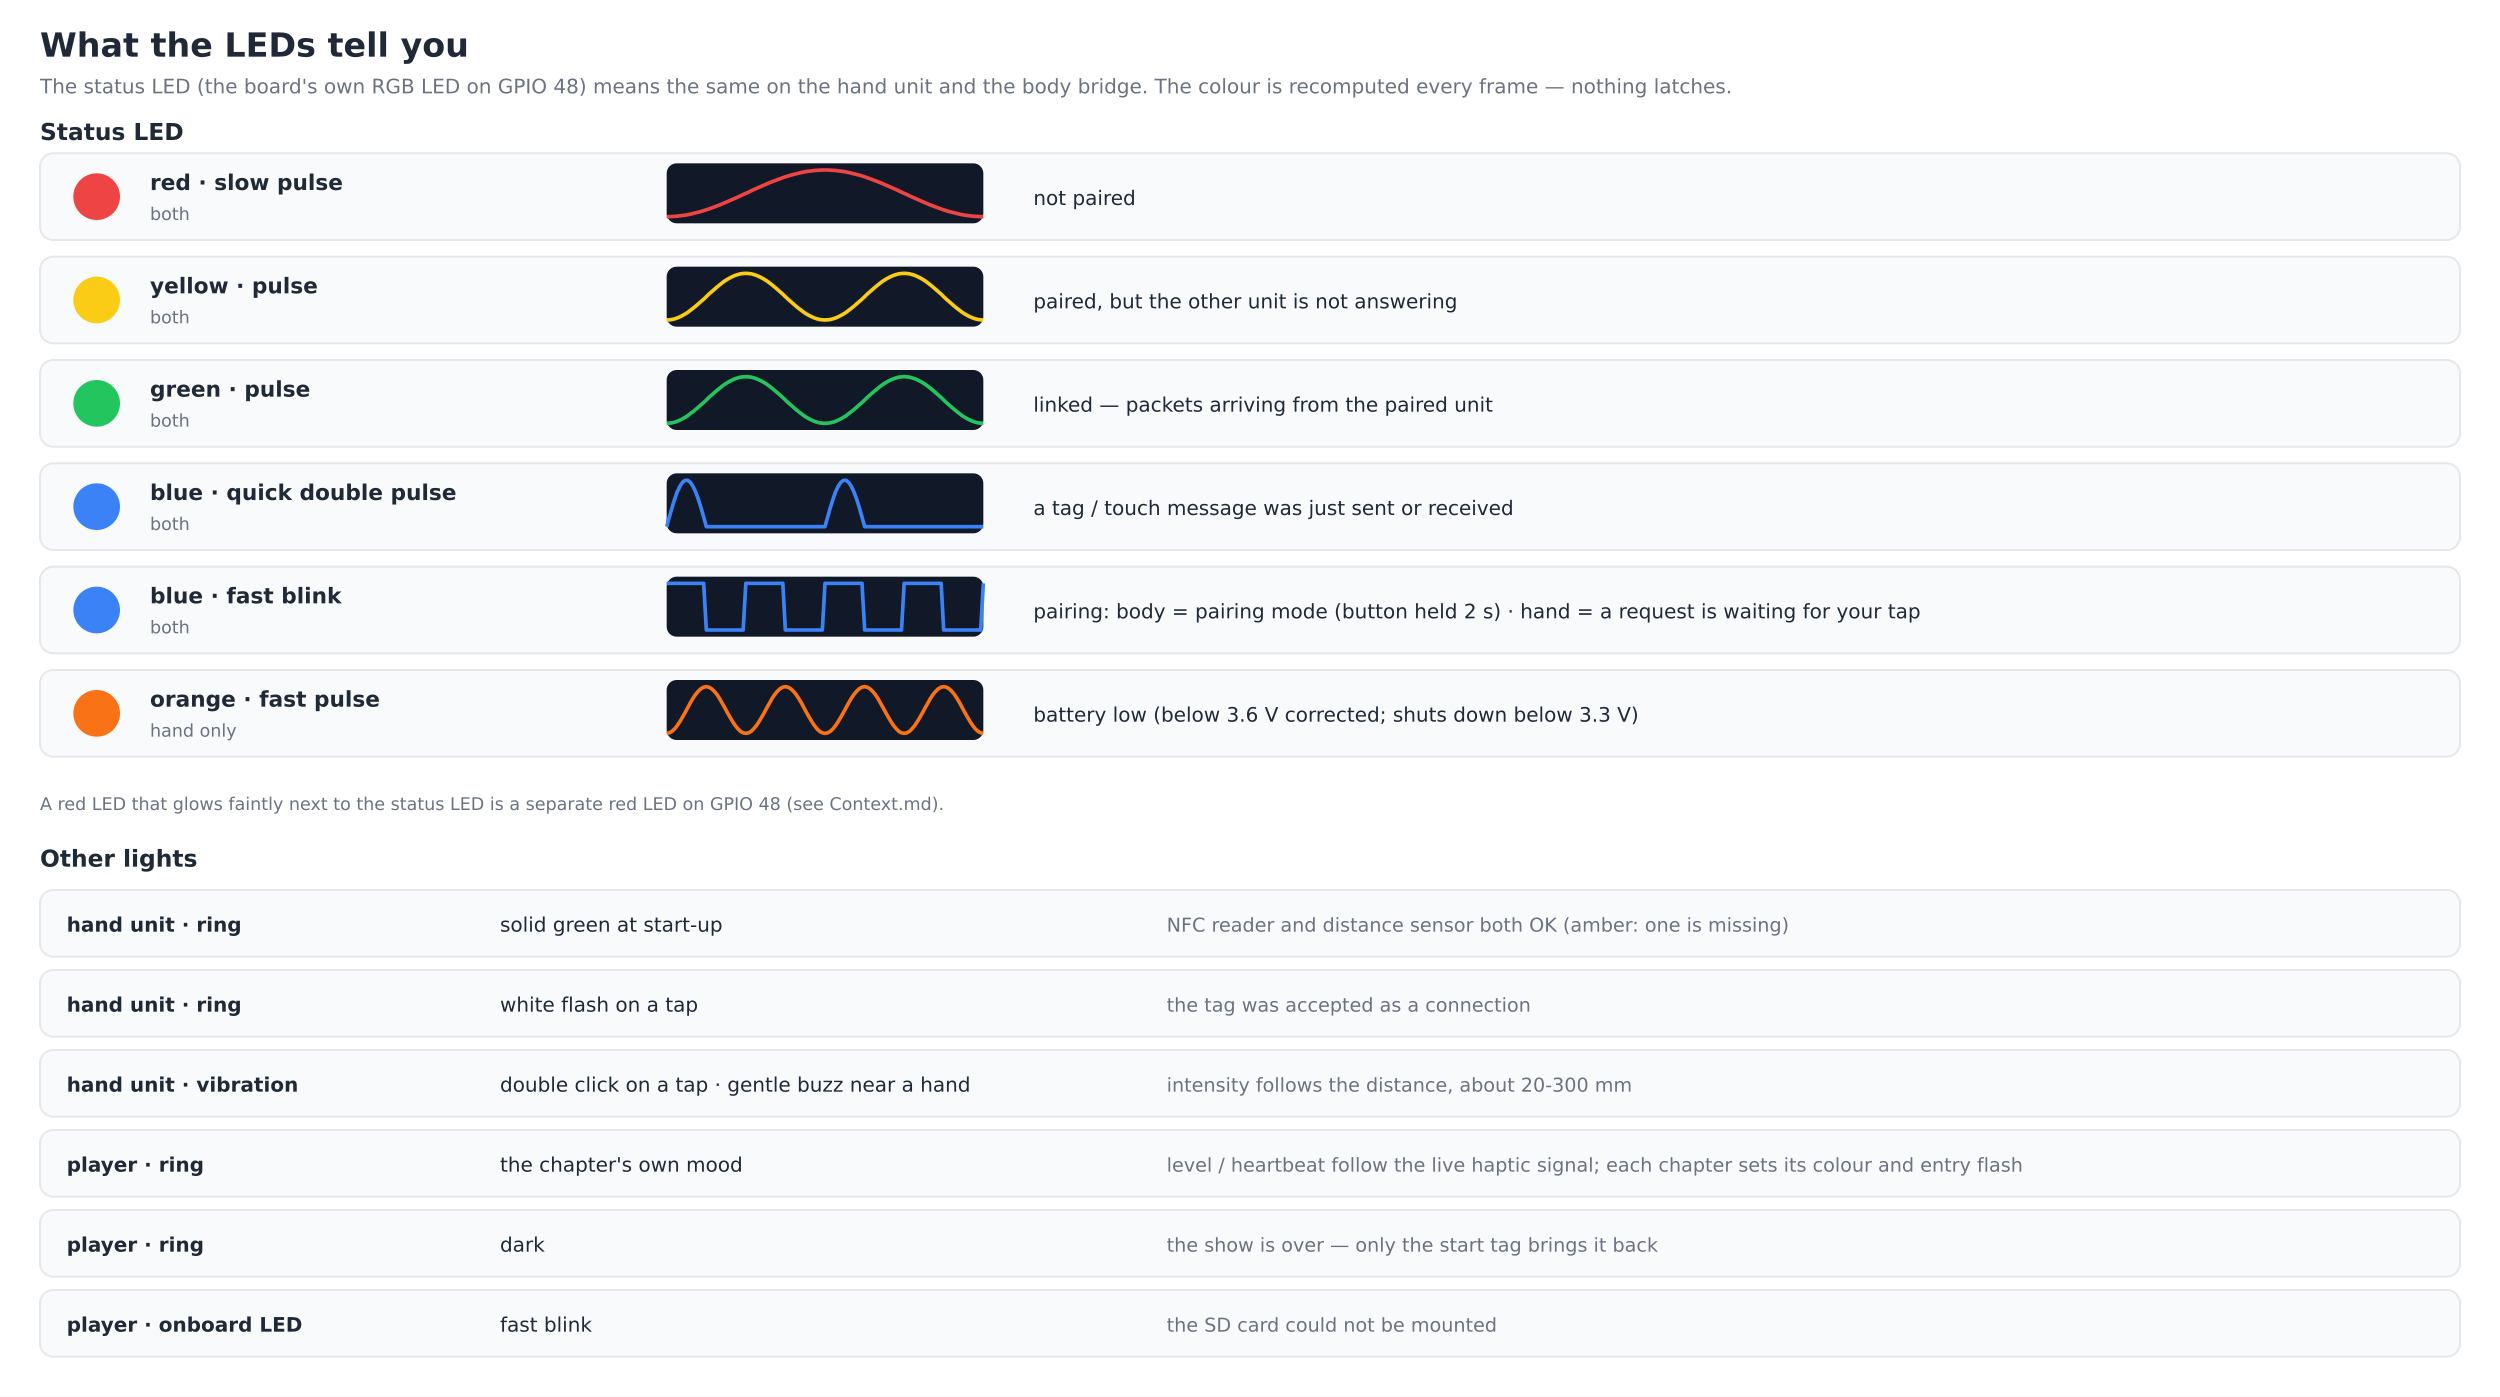
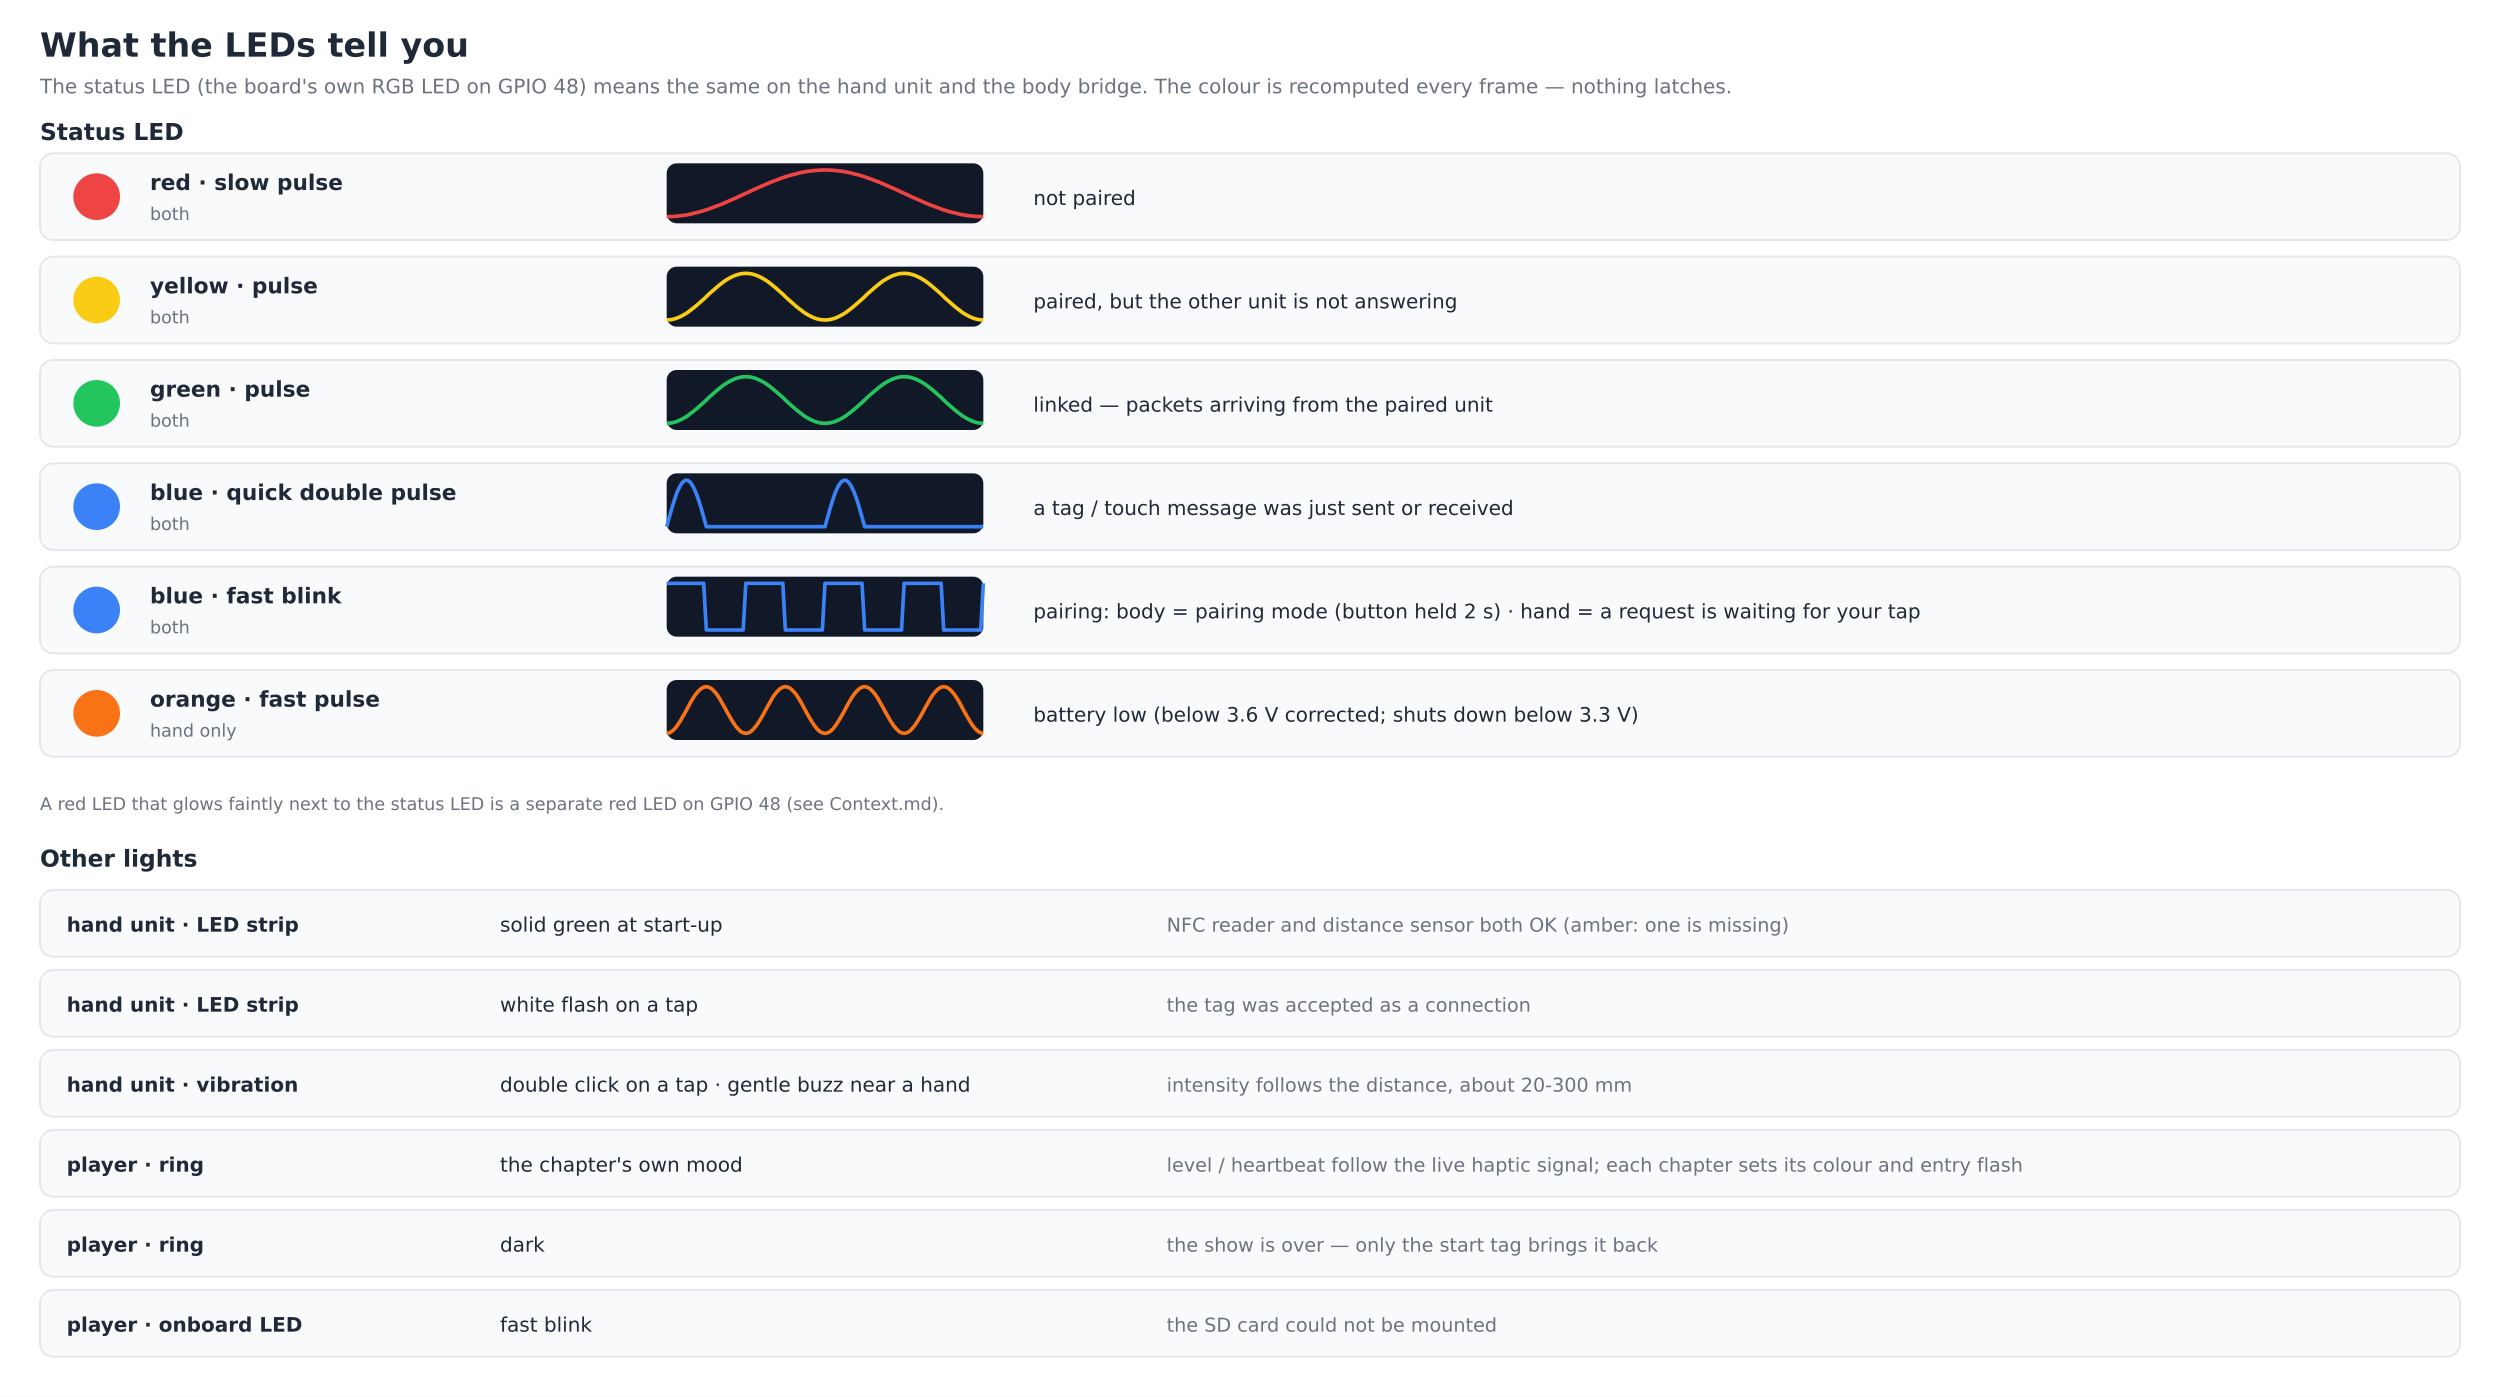
<svg xmlns="http://www.w3.org/2000/svg" width="1500" height="838" viewBox="0 0 1500 838">
  <defs>
</defs>
  <rect width="1500" height="838" fill="#ffffff" />
  <text x="24.0" y="34.0" font-family="DejaVu Sans, Verdana, Arial, sans-serif" font-size="20" fill="#1f2937" text-anchor="start" font-weight="bold">What the LEDs tell you</text>
  <text x="24.0" y="56.0" font-family="DejaVu Sans, Verdana, Arial, sans-serif" font-size="12" fill="#6b7280" text-anchor="start" font-weight="normal">The status LED (the board's own RGB LED on GPIO 48) means the same on the hand unit and the body bridge. The colour is recomputed every frame — nothing latches.</text>
  <text x="24.0" y="84.0" font-family="DejaVu Sans, Verdana, Arial, sans-serif" font-size="14" fill="#1f2937" text-anchor="start" font-weight="bold">Status LED</text>
  <rect x="24.0" y="92.0" width="1452.0" height="52.0" rx="8" fill="#f9fafb" stroke="#e5e7eb" stroke-width="1.2" />
  <circle cx="58.0" cy="118.0" r="14" fill="#ef4444" stroke="none" stroke-width="1" />
  <text x="90.0" y="114.0" font-family="DejaVu Sans, Verdana, Arial, sans-serif" font-size="13" fill="#1f2937" text-anchor="start" font-weight="bold">red · slow pulse</text>
  <text x="90.0" y="132.0" font-family="DejaVu Sans, Verdana, Arial, sans-serif" font-size="10.5" fill="#6b7280" text-anchor="start" font-weight="normal">both</text>
  <rect x="400" y="98" width="190" height="36" rx="6" fill="#111827" />
  <polyline points="400.0,130.0 401.6,130.0 403.2,129.9 404.8,129.8 406.3,129.7 407.9,129.5 409.5,129.3 411.1,129.1 412.7,128.8 414.2,128.5 415.8,128.1 417.4,127.7 419.0,127.3 420.6,126.9 422.2,126.4 423.8,125.9 425.3,125.4 426.9,124.8 428.5,124.2 430.1,123.6 431.7,123.0 433.2,122.4 434.8,121.7 436.4,121.0 438.0,120.3 439.6,119.6 441.2,118.9 442.8,118.2 444.3,117.5 445.9,116.7 447.5,116.0 449.1,115.3 450.7,114.5 452.2,113.8 453.8,113.1 455.4,112.4 457.0,111.7 458.6,111.0 460.2,110.3 461.8,109.6 463.3,109.0 464.9,108.4 466.5,107.8 468.1,107.2 469.7,106.6 471.2,106.1 472.8,105.6 474.4,105.1 476.0,104.7 477.6,104.3 479.2,103.9 480.8,103.5 482.3,103.2 483.9,102.9 485.5,102.7 487.1,102.5 488.7,102.3 490.2,102.2 491.8,102.1 493.4,102.0 495.0,102.0 496.6,102.0 498.2,102.1 499.8,102.2 501.3,102.3 502.9,102.5 504.5,102.7 506.1,102.9 507.7,103.2 509.2,103.5 510.8,103.9 512.4,104.3 514.0,104.7 515.6,105.1 517.2,105.6 518.8,106.1 520.3,106.6 521.9,107.2 523.5,107.8 525.1,108.4 526.7,109.0 528.2,109.6 529.8,110.3 531.4,111.0 533.0,111.7 534.6,112.4 536.2,113.1 537.8,113.8 539.3,114.5 540.9,115.3 542.5,116.0 544.1,116.7 545.7,117.5 547.2,118.2 548.8,118.9 550.4,119.6 552.0,120.3 553.6,121.0 555.2,121.7 556.8,122.4 558.3,123.0 559.9,123.6 561.5,124.2 563.1,124.8 564.7,125.4 566.2,125.9 567.8,126.4 569.4,126.9 571.0,127.3 572.6,127.7 574.2,128.1 575.8,128.5 577.3,128.8 578.9,129.1 580.5,129.3 582.1,129.5 583.7,129.7 585.2,129.8 586.8,129.9 588.4,130.0 590.0,130.0" fill="none" stroke="#ef4444" stroke-width="2.2" stroke-linejoin="round" />
  <text x="620.0" y="123.0" font-family="DejaVu Sans, Verdana, Arial, sans-serif" font-size="12" fill="#1f2937" text-anchor="start" font-weight="normal">not paired</text>
  <rect x="24.0" y="154.0" width="1452.0" height="52.0" rx="8" fill="#f9fafb" stroke="#e5e7eb" stroke-width="1.2" />
  <circle cx="58.0" cy="180.0" r="14" fill="#facc15" stroke="none" stroke-width="1" />
  <text x="90.0" y="176.0" font-family="DejaVu Sans, Verdana, Arial, sans-serif" font-size="13" fill="#1f2937" text-anchor="start" font-weight="bold">yellow · pulse</text>
  <text x="90.0" y="194.0" font-family="DejaVu Sans, Verdana, Arial, sans-serif" font-size="10.5" fill="#6b7280" text-anchor="start" font-weight="normal">both</text>
  <rect x="400" y="160" width="190" height="36" rx="6" fill="#111827" />
  <polyline points="400.0,192.0 401.6,191.9 403.2,191.7 404.8,191.3 406.3,190.8 407.9,190.1 409.5,189.3 411.1,188.4 412.7,187.4 414.2,186.2 415.8,185.0 417.4,183.7 419.0,182.3 420.6,180.9 422.2,179.5 423.8,178.0 425.3,176.5 426.9,175.1 428.5,173.7 430.1,172.3 431.7,171.0 433.2,169.8 434.8,168.6 436.4,167.6 438.0,166.7 439.6,165.9 441.2,165.2 442.8,164.7 444.3,164.3 445.9,164.1 447.5,164.0 449.1,164.1 450.7,164.3 452.2,164.7 453.8,165.2 455.4,165.9 457.0,166.7 458.6,167.6 460.2,168.6 461.8,169.8 463.3,171.0 464.9,172.3 466.5,173.7 468.1,175.1 469.7,176.5 471.2,178.0 472.8,179.5 474.4,180.9 476.0,182.3 477.6,183.7 479.2,185.0 480.8,186.2 482.3,187.4 483.9,188.4 485.5,189.3 487.1,190.1 488.7,190.8 490.2,191.3 491.8,191.7 493.4,191.9 495.0,192.0 496.6,191.9 498.2,191.7 499.8,191.3 501.3,190.8 502.9,190.1 504.5,189.3 506.1,188.4 507.7,187.4 509.2,186.2 510.8,185.0 512.4,183.7 514.0,182.3 515.6,180.9 517.2,179.5 518.8,178.0 520.3,176.5 521.9,175.1 523.5,173.7 525.1,172.3 526.7,171.0 528.2,169.8 529.8,168.6 531.4,167.6 533.0,166.7 534.6,165.9 536.2,165.2 537.8,164.7 539.3,164.3 540.9,164.1 542.5,164.0 544.1,164.1 545.7,164.3 547.2,164.7 548.8,165.2 550.4,165.9 552.0,166.7 553.6,167.6 555.2,168.6 556.8,169.8 558.3,171.0 559.9,172.3 561.5,173.7 563.1,175.1 564.7,176.5 566.2,178.0 567.8,179.5 569.4,180.9 571.0,182.3 572.6,183.7 574.2,185.0 575.8,186.2 577.3,187.4 578.9,188.4 580.5,189.3 582.1,190.1 583.7,190.8 585.2,191.3 586.8,191.7 588.4,191.9 590.0,192.0" fill="none" stroke="#facc15" stroke-width="2.2" stroke-linejoin="round" />
  <text x="620.0" y="185.0" font-family="DejaVu Sans, Verdana, Arial, sans-serif" font-size="12" fill="#1f2937" text-anchor="start" font-weight="normal">paired, but the other unit is not answering</text>
  <rect x="24.0" y="216.0" width="1452.0" height="52.0" rx="8" fill="#f9fafb" stroke="#e5e7eb" stroke-width="1.2" />
  <circle cx="58.0" cy="242.0" r="14" fill="#22c55e" stroke="none" stroke-width="1" />
  <text x="90.0" y="238.0" font-family="DejaVu Sans, Verdana, Arial, sans-serif" font-size="13" fill="#1f2937" text-anchor="start" font-weight="bold">green · pulse</text>
  <text x="90.0" y="256.0" font-family="DejaVu Sans, Verdana, Arial, sans-serif" font-size="10.5" fill="#6b7280" text-anchor="start" font-weight="normal">both</text>
  <rect x="400" y="222" width="190" height="36" rx="6" fill="#111827" />
  <polyline points="400.0,254.0 401.6,253.9 403.2,253.7 404.8,253.3 406.3,252.8 407.9,252.1 409.5,251.3 411.1,250.4 412.7,249.4 414.2,248.2 415.8,247.0 417.4,245.7 419.0,244.3 420.6,242.9 422.2,241.5 423.8,240.0 425.3,238.5 426.9,237.1 428.5,235.7 430.1,234.3 431.7,233.0 433.2,231.8 434.8,230.6 436.4,229.6 438.0,228.7 439.6,227.9 441.2,227.2 442.8,226.7 444.3,226.3 445.9,226.1 447.5,226.0 449.1,226.1 450.7,226.3 452.2,226.7 453.8,227.2 455.4,227.9 457.0,228.7 458.6,229.6 460.2,230.6 461.8,231.8 463.3,233.0 464.9,234.3 466.5,235.7 468.1,237.1 469.7,238.5 471.2,240.0 472.8,241.5 474.4,242.9 476.0,244.3 477.6,245.7 479.2,247.0 480.8,248.2 482.3,249.4 483.9,250.4 485.5,251.3 487.1,252.1 488.7,252.8 490.2,253.3 491.8,253.7 493.4,253.9 495.0,254.0 496.6,253.9 498.2,253.7 499.8,253.3 501.3,252.8 502.9,252.1 504.5,251.3 506.1,250.4 507.7,249.4 509.2,248.2 510.8,247.0 512.4,245.7 514.0,244.3 515.6,242.9 517.2,241.5 518.8,240.0 520.3,238.5 521.9,237.1 523.5,235.7 525.1,234.3 526.7,233.0 528.2,231.8 529.8,230.6 531.4,229.6 533.0,228.7 534.6,227.9 536.2,227.2 537.8,226.7 539.3,226.3 540.9,226.1 542.5,226.0 544.1,226.1 545.7,226.3 547.2,226.7 548.8,227.2 550.4,227.9 552.0,228.7 553.6,229.6 555.2,230.6 556.8,231.8 558.3,233.0 559.9,234.3 561.5,235.7 563.1,237.1 564.7,238.5 566.2,240.0 567.8,241.5 569.4,242.9 571.0,244.3 572.6,245.7 574.2,247.0 575.8,248.2 577.3,249.4 578.9,250.4 580.5,251.3 582.1,252.1 583.7,252.8 585.2,253.3 586.8,253.7 588.4,253.9 590.0,254.0" fill="none" stroke="#22c55e" stroke-width="2.2" stroke-linejoin="round" />
  <text x="620.0" y="247.0" font-family="DejaVu Sans, Verdana, Arial, sans-serif" font-size="12" fill="#1f2937" text-anchor="start" font-weight="normal">linked — packets arriving from the paired unit</text>
  <rect x="24.0" y="278.0" width="1452.0" height="52.0" rx="8" fill="#f9fafb" stroke="#e5e7eb" stroke-width="1.2" />
  <circle cx="58.0" cy="304.0" r="14" fill="#3b82f6" stroke="none" stroke-width="1" />
  <text x="90.0" y="300.0" font-family="DejaVu Sans, Verdana, Arial, sans-serif" font-size="13" fill="#1f2937" text-anchor="start" font-weight="bold">blue · quick double pulse</text>
  <text x="90.0" y="318.0" font-family="DejaVu Sans, Verdana, Arial, sans-serif" font-size="10.5" fill="#6b7280" text-anchor="start" font-weight="normal">both</text>
  <rect x="400" y="284" width="190" height="36" rx="6" fill="#111827" />
  <polyline points="400.0,316.0 401.6,310.2 403.2,304.6 404.8,299.5 406.3,295.2 407.9,291.8 409.5,289.4 411.1,288.2 412.7,288.2 414.2,289.4 415.8,291.8 417.4,295.2 419.0,299.5 420.6,304.6 422.2,310.2 423.8,316.0 425.3,316.0 426.9,316.0 428.5,316.0 430.1,316.0 431.7,316.0 433.2,316.0 434.8,316.0 436.4,316.0 438.0,316.0 439.6,316.0 441.2,316.0 442.8,316.0 444.3,316.0 445.9,316.0 447.5,316.0 449.1,316.0 450.7,316.0 452.2,316.0 453.8,316.0 455.4,316.0 457.0,316.0 458.6,316.0 460.2,316.0 461.8,316.0 463.3,316.0 464.9,316.0 466.5,316.0 468.1,316.0 469.7,316.0 471.2,316.0 472.8,316.0 474.4,316.0 476.0,316.0 477.6,316.0 479.2,316.0 480.8,316.0 482.3,316.0 483.9,316.0 485.5,316.0 487.1,316.0 488.7,316.0 490.2,316.0 491.8,316.0 493.4,316.0 495.0,316.0 496.6,310.2 498.2,304.6 499.8,299.5 501.3,295.2 502.9,291.8 504.5,289.4 506.1,288.2 507.7,288.2 509.2,289.4 510.8,291.8 512.4,295.2 514.0,299.5 515.6,304.6 517.2,310.2 518.8,316.0 520.3,316.0 521.9,316.0 523.5,316.0 525.1,316.0 526.7,316.0 528.2,316.0 529.8,316.0 531.4,316.0 533.0,316.0 534.6,316.0 536.2,316.0 537.8,316.0 539.3,316.0 540.9,316.0 542.5,316.0 544.1,316.0 545.7,316.0 547.2,316.0 548.8,316.0 550.4,316.0 552.0,316.0 553.6,316.0 555.2,316.0 556.8,316.0 558.3,316.0 559.9,316.0 561.5,316.0 563.1,316.0 564.7,316.0 566.2,316.0 567.8,316.0 569.4,316.0 571.0,316.0 572.6,316.0 574.2,316.0 575.8,316.0 577.3,316.0 578.9,316.0 580.5,316.0 582.1,316.0 583.7,316.0 585.2,316.0 586.8,316.0 588.4,316.0 590.0,316.0" fill="none" stroke="#3b82f6" stroke-width="2.2" stroke-linejoin="round" />
  <text x="620.0" y="309.0" font-family="DejaVu Sans, Verdana, Arial, sans-serif" font-size="12" fill="#1f2937" text-anchor="start" font-weight="normal">a tag / touch message was just sent or received</text>
  <rect x="24.0" y="340.0" width="1452.0" height="52.0" rx="8" fill="#f9fafb" stroke="#e5e7eb" stroke-width="1.2" />
  <circle cx="58.0" cy="366.0" r="14" fill="#3b82f6" stroke="none" stroke-width="1" />
  <text x="90.0" y="362.0" font-family="DejaVu Sans, Verdana, Arial, sans-serif" font-size="13" fill="#1f2937" text-anchor="start" font-weight="bold">blue · fast blink</text>
  <text x="90.0" y="380.0" font-family="DejaVu Sans, Verdana, Arial, sans-serif" font-size="10.5" fill="#6b7280" text-anchor="start" font-weight="normal">both</text>
  <rect x="400" y="346" width="190" height="36" rx="6" fill="#111827" />
  <polyline points="400.0,350.0 401.6,350.0 403.2,350.0 404.8,350.0 406.3,350.0 407.9,350.0 409.5,350.0 411.1,350.0 412.7,350.0 414.2,350.0 415.8,350.0 417.4,350.0 419.0,350.0 420.6,350.0 422.2,350.0 423.8,378.0 425.3,378.0 426.9,378.0 428.5,378.0 430.1,378.0 431.7,378.0 433.2,378.0 434.8,378.0 436.4,378.0 438.0,378.0 439.6,378.0 441.2,378.0 442.8,378.0 444.3,378.0 445.9,378.0 447.5,350.0 449.1,350.0 450.7,350.0 452.2,350.0 453.8,350.0 455.4,350.0 457.0,350.0 458.6,350.0 460.2,350.0 461.8,350.0 463.3,350.0 464.9,350.0 466.5,350.0 468.1,350.0 469.7,350.0 471.2,378.0 472.8,378.0 474.4,378.0 476.0,378.0 477.6,378.0 479.2,378.0 480.8,378.0 482.3,378.0 483.9,378.0 485.5,378.0 487.1,378.0 488.7,378.0 490.2,378.0 491.8,378.0 493.4,378.0 495.0,350.0 496.6,350.0 498.2,350.0 499.8,350.0 501.3,350.0 502.9,350.0 504.5,350.0 506.1,350.0 507.7,350.0 509.2,350.0 510.8,350.0 512.4,350.0 514.0,350.0 515.6,350.0 517.2,350.0 518.8,378.0 520.3,378.0 521.9,378.0 523.5,378.0 525.1,378.0 526.7,378.0 528.2,378.0 529.8,378.0 531.4,378.0 533.0,378.0 534.6,378.0 536.2,378.0 537.8,378.0 539.3,378.0 540.9,378.0 542.5,350.0 544.1,350.0 545.7,350.0 547.2,350.0 548.8,350.0 550.4,350.0 552.0,350.0 553.6,350.0 555.2,350.0 556.8,350.0 558.3,350.0 559.9,350.0 561.5,350.0 563.1,350.0 564.7,350.0 566.2,378.0 567.8,378.0 569.4,378.0 571.0,378.0 572.6,378.0 574.2,378.0 575.8,378.0 577.3,378.0 578.9,378.0 580.5,378.0 582.1,378.0 583.7,378.0 585.2,378.0 586.8,378.0 588.4,378.0 590.0,350.0" fill="none" stroke="#3b82f6" stroke-width="2.2" stroke-linejoin="round" />
  <text x="620.0" y="371.0" font-family="DejaVu Sans, Verdana, Arial, sans-serif" font-size="12" fill="#1f2937" text-anchor="start" font-weight="normal">pairing: body = pairing mode (button held 2 s) · hand = a request is waiting for your tap</text>
  <rect x="24.0" y="402.0" width="1452.0" height="52.0" rx="8" fill="#f9fafb" stroke="#e5e7eb" stroke-width="1.2" />
  <circle cx="58.0" cy="428.0" r="14" fill="#f97316" stroke="none" stroke-width="1" />
  <text x="90.0" y="424.0" font-family="DejaVu Sans, Verdana, Arial, sans-serif" font-size="13" fill="#1f2937" text-anchor="start" font-weight="bold">orange · fast pulse</text>
  <text x="90.0" y="442.0" font-family="DejaVu Sans, Verdana, Arial, sans-serif" font-size="10.5" fill="#6b7280" text-anchor="start" font-weight="normal">hand only</text>
  <rect x="400" y="408" width="190" height="36" rx="6" fill="#111827" />
  <polyline points="400.0,440.0 401.6,439.7 403.2,438.8 404.8,437.3 406.3,435.4 407.9,433.0 409.5,430.3 411.1,427.5 412.7,424.5 414.2,421.7 415.8,419.0 417.4,416.6 419.0,414.7 420.6,413.2 422.2,412.3 423.8,412.0 425.3,412.3 426.9,413.2 428.5,414.7 430.1,416.6 431.7,419.0 433.2,421.7 434.8,424.5 436.4,427.5 438.0,430.3 439.6,433.0 441.2,435.4 442.8,437.3 444.3,438.8 445.9,439.7 447.5,440.0 449.1,439.7 450.7,438.8 452.2,437.3 453.8,435.4 455.4,433.0 457.0,430.3 458.6,427.5 460.2,424.5 461.8,421.7 463.3,419.0 464.9,416.6 466.5,414.7 468.1,413.2 469.7,412.3 471.2,412.0 472.8,412.3 474.4,413.2 476.0,414.7 477.6,416.6 479.2,419.0 480.8,421.7 482.3,424.5 483.9,427.5 485.5,430.3 487.1,433.0 488.7,435.4 490.2,437.3 491.8,438.8 493.4,439.7 495.0,440.0 496.6,439.7 498.2,438.8 499.8,437.3 501.3,435.4 502.9,433.0 504.5,430.3 506.1,427.5 507.7,424.5 509.2,421.7 510.8,419.0 512.4,416.6 514.0,414.7 515.6,413.2 517.2,412.3 518.8,412.0 520.3,412.3 521.9,413.2 523.5,414.7 525.1,416.6 526.7,419.0 528.2,421.7 529.8,424.5 531.4,427.5 533.0,430.3 534.6,433.0 536.2,435.4 537.8,437.3 539.3,438.8 540.9,439.7 542.5,440.0 544.1,439.7 545.7,438.8 547.2,437.3 548.8,435.4 550.4,433.0 552.0,430.3 553.6,427.5 555.2,424.5 556.8,421.7 558.3,419.0 559.9,416.6 561.5,414.7 563.1,413.2 564.7,412.3 566.2,412.0 567.8,412.3 569.4,413.2 571.0,414.7 572.6,416.6 574.2,419.0 575.8,421.7 577.3,424.5 578.9,427.5 580.5,430.3 582.1,433.0 583.7,435.4 585.2,437.3 586.8,438.8 588.4,439.7 590.0,440.0" fill="none" stroke="#f97316" stroke-width="2.2" stroke-linejoin="round" />
  <text x="620.0" y="433.0" font-family="DejaVu Sans, Verdana, Arial, sans-serif" font-size="12" fill="#1f2937" text-anchor="start" font-weight="normal">battery low (below 3.6 V corrected; shuts down below 3.3 V)</text>
  <text x="24.0" y="486.0" font-family="DejaVu Sans, Verdana, Arial, sans-serif" font-size="10.5" fill="#6b7280" text-anchor="start" font-weight="normal">A red LED that glows faintly next to the status LED is a separate red LED on GPIO 48 (see Context.md).</text>
  <text x="24.0" y="520.0" font-family="DejaVu Sans, Verdana, Arial, sans-serif" font-size="14" fill="#1f2937" text-anchor="start" font-weight="bold">Other lights</text>
  <rect x="24.0" y="534.0" width="1452.0" height="40.0" rx="8" fill="#f9fafb" stroke="#e5e7eb" stroke-width="1.2" />
-   <text x="40.0" y="559.0" font-family="DejaVu Sans, Verdana, Arial, sans-serif" font-size="12" fill="#1f2937" text-anchor="start" font-weight="bold">hand unit · ring</text>
+   <text x="40.0" y="559.0" font-family="DejaVu Sans, Verdana, Arial, sans-serif" font-size="12" fill="#1f2937" text-anchor="start" font-weight="bold">hand unit · LED strip</text>
  <text x="300.0" y="559.0" font-family="DejaVu Sans, Verdana, Arial, sans-serif" font-size="12" fill="#1f2937" text-anchor="start" font-weight="normal">solid green at start-up</text>
  <text x="700.0" y="559.0" font-family="DejaVu Sans, Verdana, Arial, sans-serif" font-size="11.5" fill="#6b7280" text-anchor="start" font-weight="normal">NFC reader and distance sensor both OK  (amber: one is missing)</text>
  <rect x="24.0" y="582.0" width="1452.0" height="40.0" rx="8" fill="#f9fafb" stroke="#e5e7eb" stroke-width="1.2" />
-   <text x="40.0" y="607.0" font-family="DejaVu Sans, Verdana, Arial, sans-serif" font-size="12" fill="#1f2937" text-anchor="start" font-weight="bold">hand unit · ring</text>
+   <text x="40.0" y="607.0" font-family="DejaVu Sans, Verdana, Arial, sans-serif" font-size="12" fill="#1f2937" text-anchor="start" font-weight="bold">hand unit · LED strip</text>
  <text x="300.0" y="607.0" font-family="DejaVu Sans, Verdana, Arial, sans-serif" font-size="12" fill="#1f2937" text-anchor="start" font-weight="normal">white flash on a tap</text>
  <text x="700.0" y="607.0" font-family="DejaVu Sans, Verdana, Arial, sans-serif" font-size="11.5" fill="#6b7280" text-anchor="start" font-weight="normal">the tag was accepted as a connection</text>
  <rect x="24.0" y="630.0" width="1452.0" height="40.0" rx="8" fill="#f9fafb" stroke="#e5e7eb" stroke-width="1.2" />
  <text x="40.0" y="655.0" font-family="DejaVu Sans, Verdana, Arial, sans-serif" font-size="12" fill="#1f2937" text-anchor="start" font-weight="bold">hand unit · vibration</text>
  <text x="300.0" y="655.0" font-family="DejaVu Sans, Verdana, Arial, sans-serif" font-size="12" fill="#1f2937" text-anchor="start" font-weight="normal">double click on a tap · gentle buzz near a hand</text>
  <text x="700.0" y="655.0" font-family="DejaVu Sans, Verdana, Arial, sans-serif" font-size="11.5" fill="#6b7280" text-anchor="start" font-weight="normal">intensity follows the distance, about 20-300 mm</text>
  <rect x="24.0" y="678.0" width="1452.0" height="40.0" rx="8" fill="#f9fafb" stroke="#e5e7eb" stroke-width="1.2" />
  <text x="40.0" y="703.0" font-family="DejaVu Sans, Verdana, Arial, sans-serif" font-size="12" fill="#1f2937" text-anchor="start" font-weight="bold">player · ring</text>
  <text x="300.0" y="703.0" font-family="DejaVu Sans, Verdana, Arial, sans-serif" font-size="12" fill="#1f2937" text-anchor="start" font-weight="normal">the chapter's own mood</text>
  <text x="700.0" y="703.0" font-family="DejaVu Sans, Verdana, Arial, sans-serif" font-size="11.5" fill="#6b7280" text-anchor="start" font-weight="normal">level / heartbeat follow the live haptic signal; each chapter sets its colour and entry flash</text>
  <rect x="24.0" y="726.0" width="1452.0" height="40.0" rx="8" fill="#f9fafb" stroke="#e5e7eb" stroke-width="1.2" />
  <text x="40.0" y="751.0" font-family="DejaVu Sans, Verdana, Arial, sans-serif" font-size="12" fill="#1f2937" text-anchor="start" font-weight="bold">player · ring</text>
  <text x="300.0" y="751.0" font-family="DejaVu Sans, Verdana, Arial, sans-serif" font-size="12" fill="#1f2937" text-anchor="start" font-weight="normal">dark</text>
  <text x="700.0" y="751.0" font-family="DejaVu Sans, Verdana, Arial, sans-serif" font-size="11.5" fill="#6b7280" text-anchor="start" font-weight="normal">the show is over — only the start tag brings it back</text>
  <rect x="24.0" y="774.0" width="1452.0" height="40.0" rx="8" fill="#f9fafb" stroke="#e5e7eb" stroke-width="1.2" />
  <text x="40.0" y="799.0" font-family="DejaVu Sans, Verdana, Arial, sans-serif" font-size="12" fill="#1f2937" text-anchor="start" font-weight="bold">player · onboard LED</text>
  <text x="300.0" y="799.0" font-family="DejaVu Sans, Verdana, Arial, sans-serif" font-size="12" fill="#1f2937" text-anchor="start" font-weight="normal">fast blink</text>
  <text x="700.0" y="799.0" font-family="DejaVu Sans, Verdana, Arial, sans-serif" font-size="11.5" fill="#6b7280" text-anchor="start" font-weight="normal">the SD card could not be mounted</text>
</svg>
